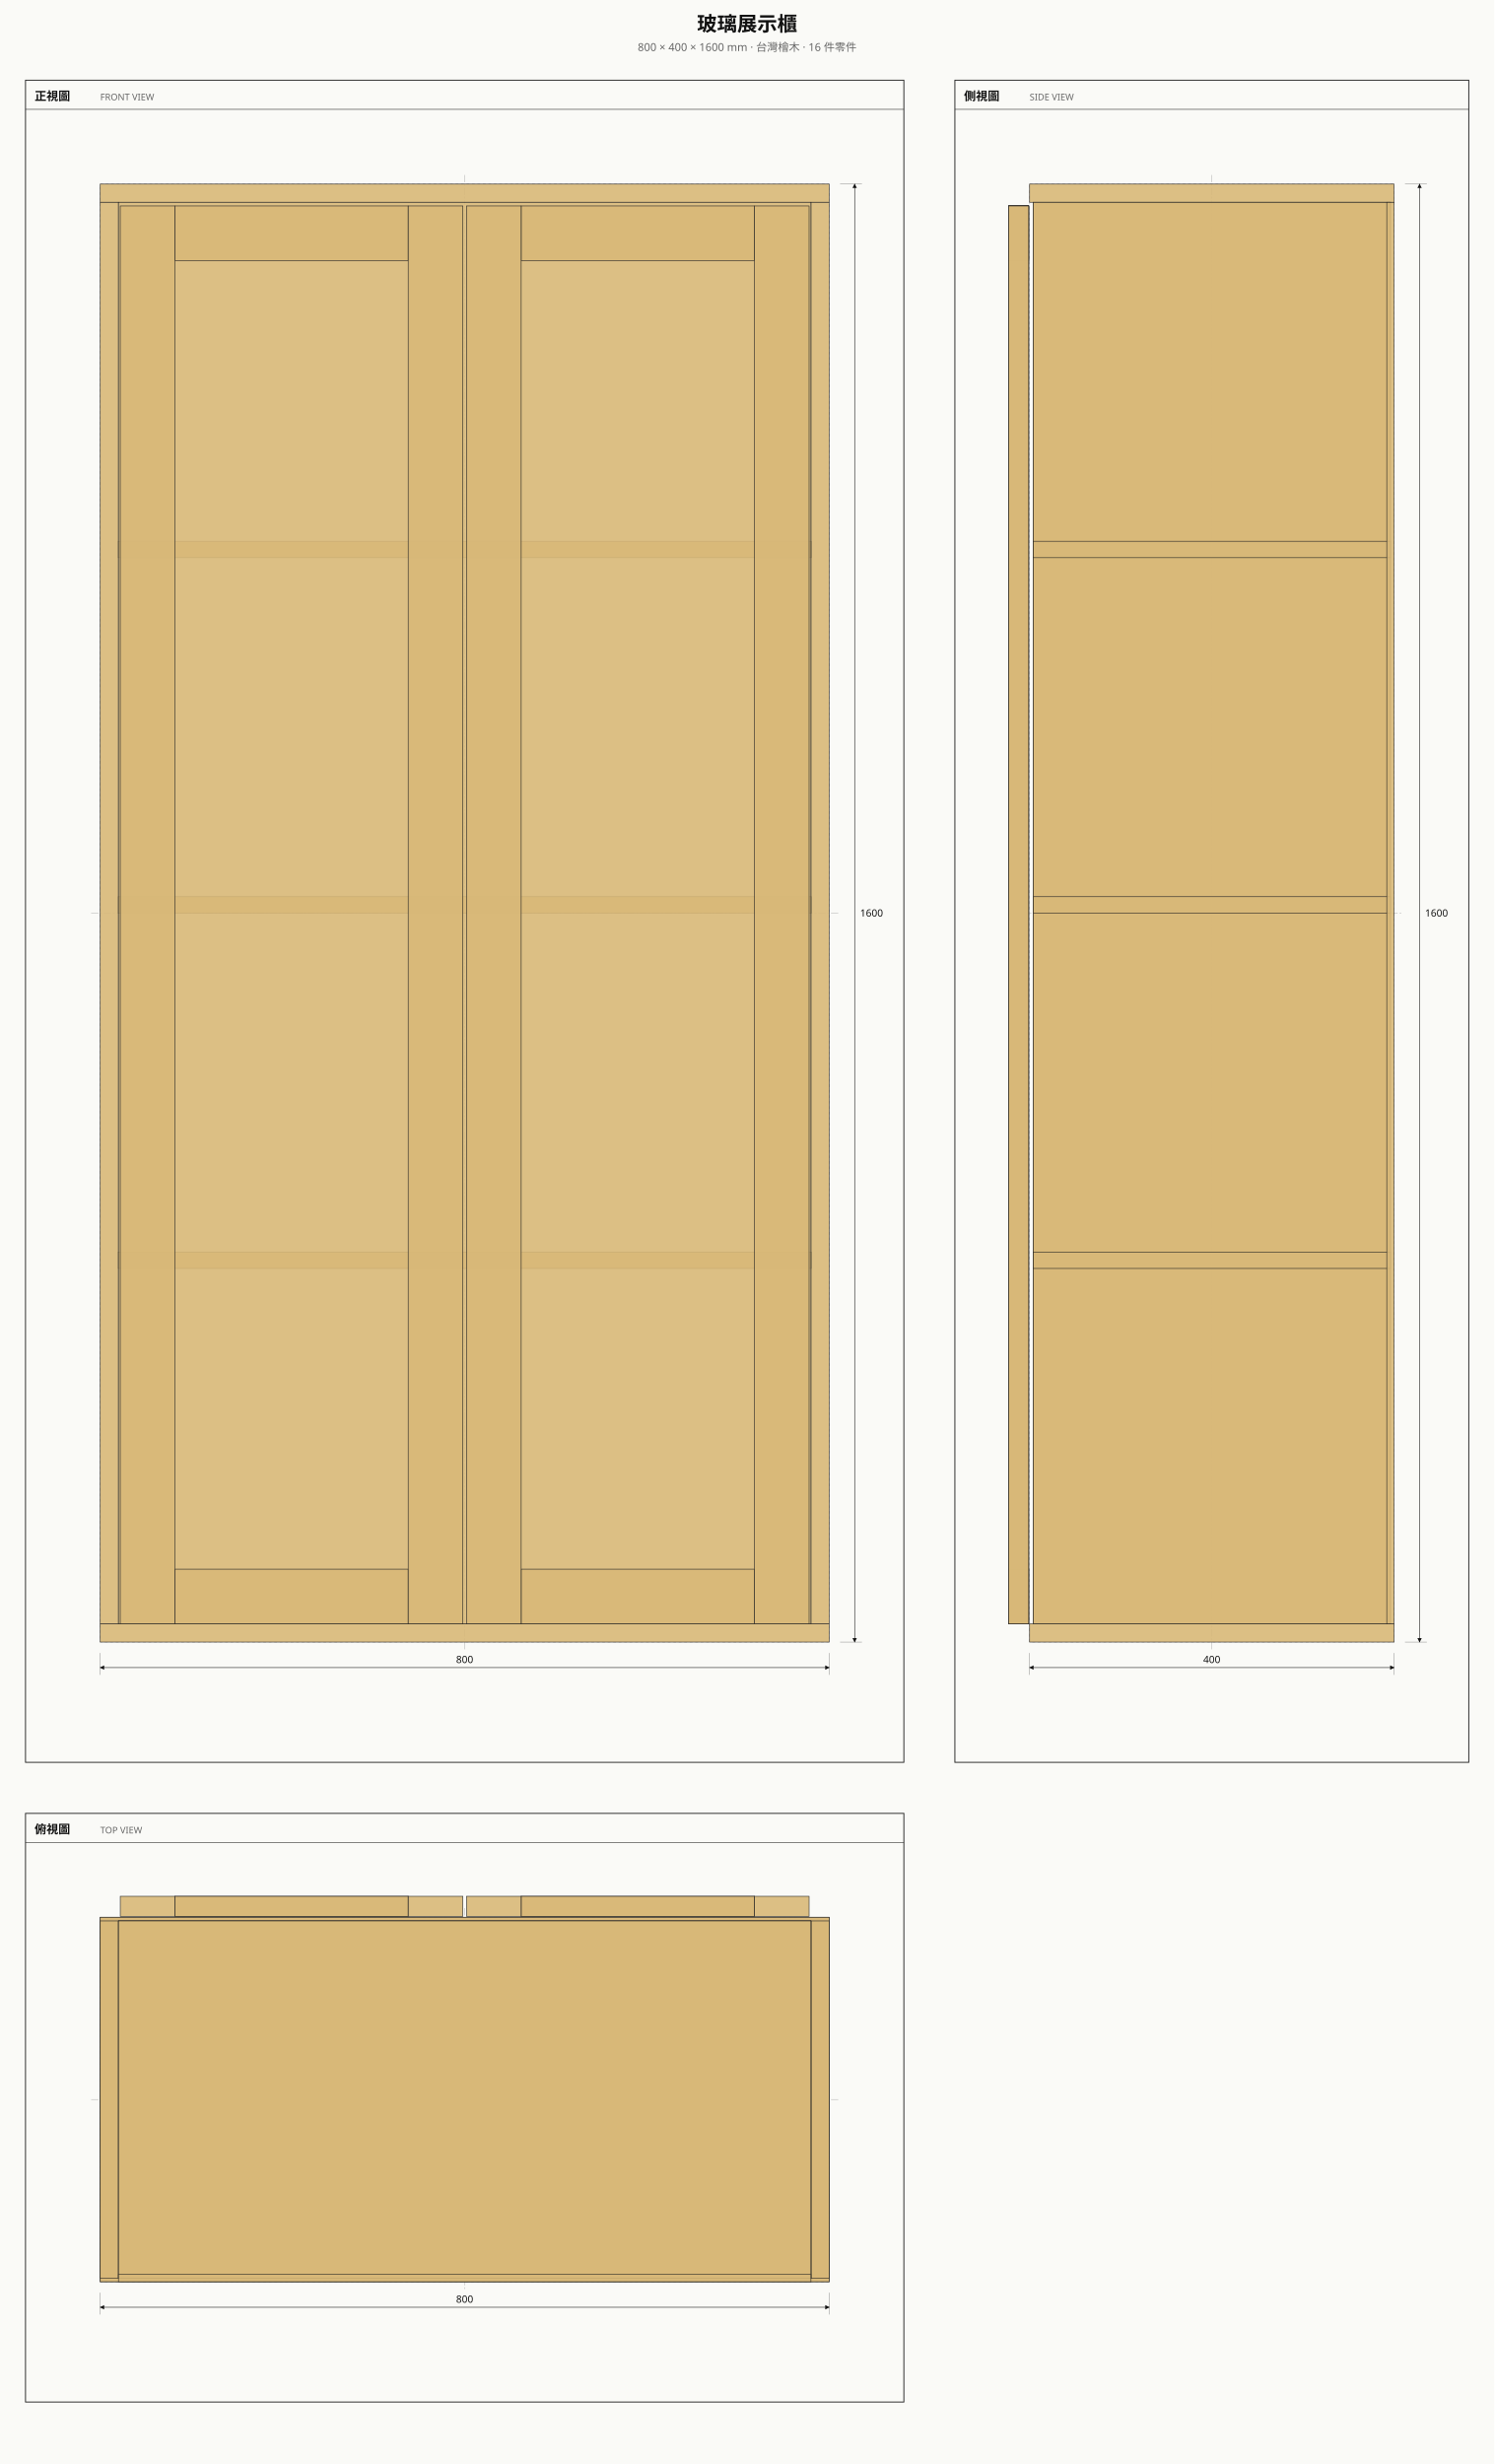
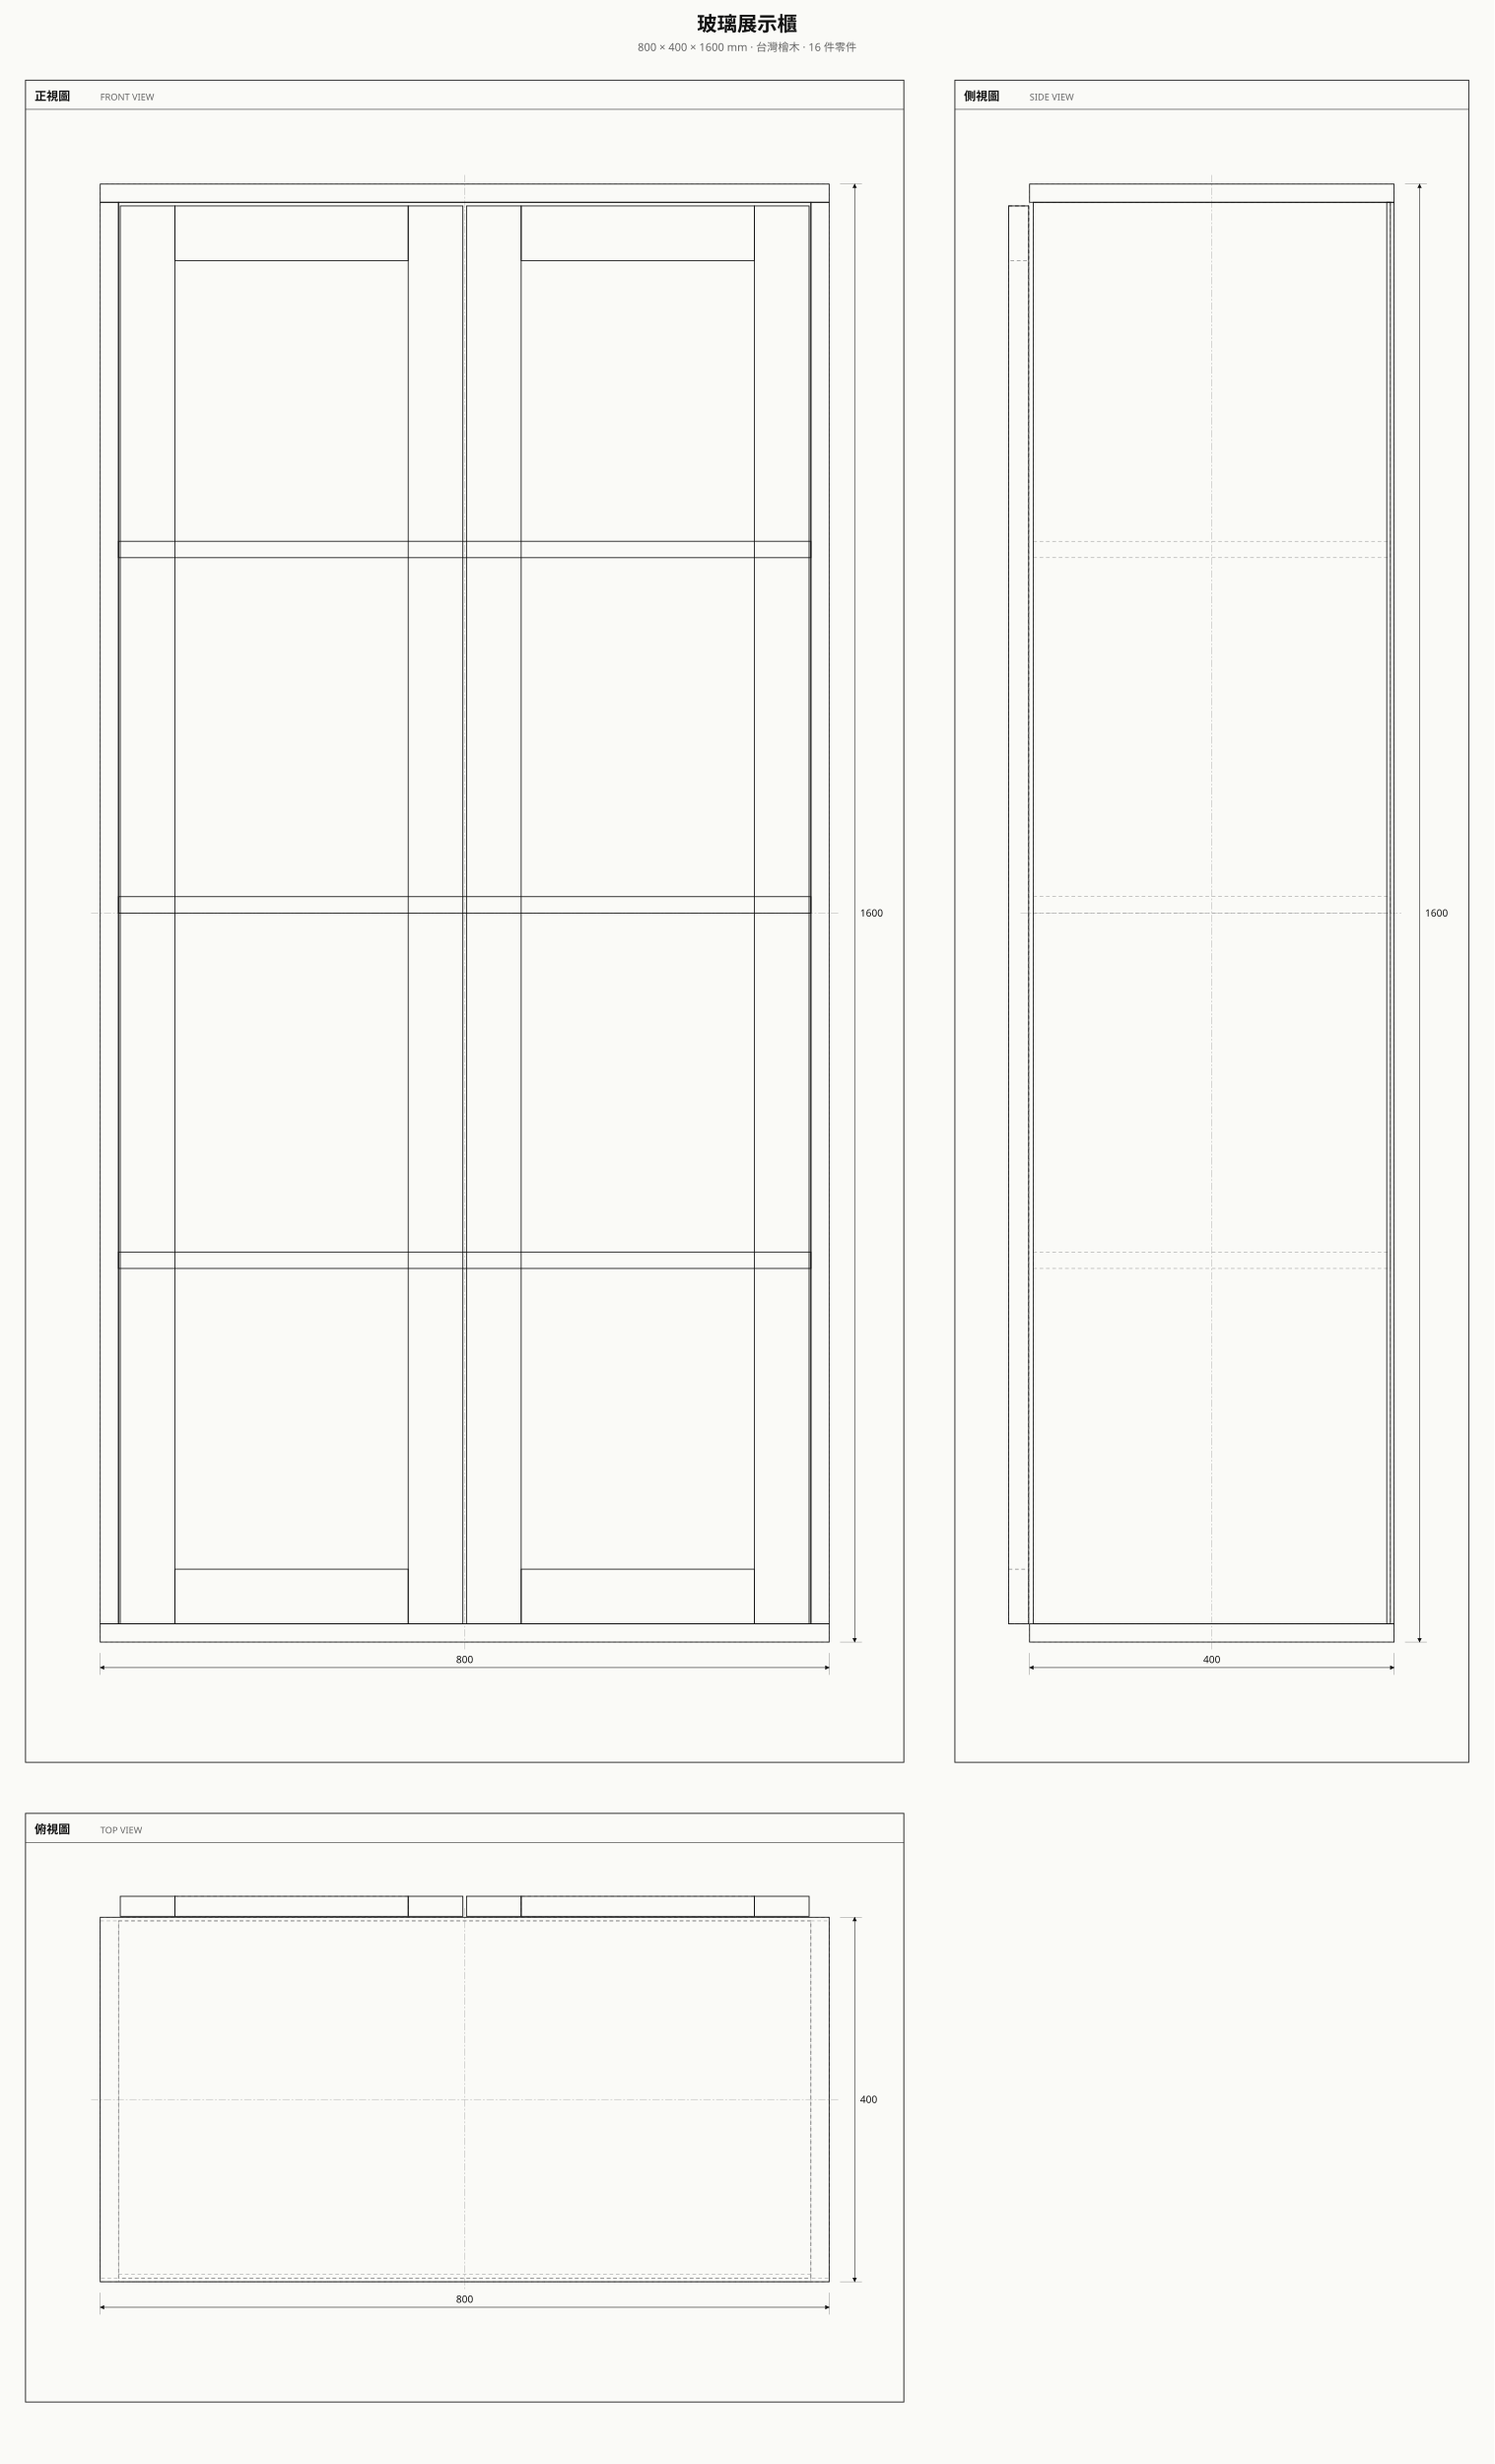
<svg xmlns="http://www.w3.org/2000/svg" viewBox="-20 -10 1640 2704" width="1640">
  <defs>
    <marker id="arr-front" viewBox="0 0 10 10" refX="9" refY="5" markerWidth="8" markerHeight="8" orient="auto-start-reverse">
      <path d="M 0 0 L 10 5 L 0 10 z" fill="#111" />
    </marker>
    <marker id="arr-side" viewBox="0 0 10 10" refX="9" refY="5" markerWidth="8" markerHeight="8" orient="auto-start-reverse">
      <path d="M 0 0 L 10 5 L 0 10 z" fill="#111" />
    </marker>
    <marker id="arr-top" viewBox="0 0 10 10" refX="9" refY="5" markerWidth="8" markerHeight="8" orient="auto-start-reverse">
      <path d="M 0 0 L 10 5 L 0 10 z" fill="#111" />
    </marker>
  </defs>
  <rect x="-20" y="-10" width="1640" height="2704" fill="#fafaf7" />
  <text x="800" y="24" text-anchor="middle" font-size="22" font-weight="700" fill="#111" font-family="sans-serif">玻璃展示櫃</text>
  <text x="800" y="46" text-anchor="middle" font-size="12" fill="#666" font-family="sans-serif">800 × 400 × 1600 mm · 台灣檜木 · 16 件零件</text>
  <g transform="translate(0, 70)">
    <g transform="translate(490.0, 1722.0)">
      <rect x="-482.0" y="-1714.0" width="964.0" height="1846.0" fill="none" stroke="#222" stroke-width="1" />
      <line x1="-482.0" y1="-1682.0" x2="482.0" y2="-1682.0" stroke="#222" stroke-width="0.6" />
      <text x="-472.0" y="-1692.0" font-size="13" font-weight="700" fill="#111" font-family="sans-serif">正視圖</text>
      <text x="-400.0" y="-1692.0" font-size="10" fill="#666" font-family="sans-serif">FRONT VIEW</text>
      <g stroke="#888" stroke-width="0.5" stroke-dasharray="8 2 2 2" opacity="0.7">
        <line x1="0" y1="-1610.0" x2="0" y2="10.0" />
        <line x1="-410.0" y1="-800.0" x2="410.0" y2="-800.0" />
      </g>
      <rect x="-400.0" y="-1600.0" width="800.0" height="1600.0" fill="none" stroke="#999" stroke-dasharray="3 3" stroke-width="0.5" opacity="0.8" />
-       <rect x="-400.0" y="-1600.0" width="800.0" height="20.0" fill="#d8b878" stroke="#222" stroke-width="0.7" opacity="0.9" />
-       <rect x="-400.0" y="-20.0" width="800.0" height="20.0" fill="#d8b878" stroke="#222" stroke-width="0.7" opacity="0.9" />
-       <rect x="-400.0" y="-1580.0" width="20.0" height="1560.0" fill="#d8b878" stroke="#222" stroke-width="0.7" opacity="0.9" />
-       <rect x="380.0" y="-1580.0" width="20.0" height="1560.0" fill="#d8b878" stroke="#222" stroke-width="0.7" opacity="0.9" />
-       <rect x="-380.0" y="-428.0" width="760.0" height="18.0" fill="#d8b878" stroke="#222" stroke-width="0.7" opacity="0.9" />
-       <rect x="-380.0" y="-818.0" width="760.0" height="18.0" fill="#d8b878" stroke="#222" stroke-width="0.7" opacity="0.9" />
-       <rect x="-380.0" y="-1208.0" width="760.0" height="18.0" fill="#d8b878" stroke="#222" stroke-width="0.7" opacity="0.9" />
-       <rect x="-380.0" y="-1580.0" width="760.0" height="1560.0" fill="#d8b878" stroke="#222" stroke-width="0.7" opacity="0.9" />
-       <rect x="-318.0" y="-1576.0" width="256.0" height="60.0" fill="#d8b878" stroke="#222" stroke-width="0.7" opacity="0.9" />
-       <rect x="-318.0" y="-80.0" width="256.0" height="60.0" fill="#d8b878" stroke="#222" stroke-width="0.7" opacity="0.9" />
-       <rect x="-378.0" y="-1576.0" width="60.0" height="1556.0" fill="#d8b878" stroke="#222" stroke-width="0.7" opacity="0.9" />
-       <rect x="-62.0" y="-1576.0" width="60.0" height="1556.0" fill="#d8b878" stroke="#222" stroke-width="0.7" opacity="0.9" />
-       <rect x="62.0" y="-1576.0" width="256.0" height="60.0" fill="#d8b878" stroke="#222" stroke-width="0.7" opacity="0.9" />
-       <rect x="62.0" y="-80.0" width="256.0" height="60.0" fill="#d8b878" stroke="#222" stroke-width="0.7" opacity="0.9" />
-       <rect x="2.0" y="-1576.0" width="60.0" height="1556.0" fill="#d8b878" stroke="#222" stroke-width="0.7" opacity="0.9" />
-       <rect x="318.0" y="-1576.0" width="60.0" height="1556.0" fill="#d8b878" stroke="#222" stroke-width="0.7" opacity="0.9" />
+       <rect x="-380.0" y="-1580.0" width="760.0" height="1560.0" fill="none" stroke="#111" stroke-width="0.9" />
+       <rect x="-400.0" y="-1580.0" width="20.0" height="1560.0" fill="none" stroke="#111" stroke-width="0.9" />
+       <rect x="380.0" y="-1580.0" width="20.0" height="1560.0" fill="none" stroke="#111" stroke-width="0.9" />
+       <rect x="-380.0" y="-428.0" width="760.0" height="18.0" fill="none" stroke="#111" stroke-width="0.9" />
+       <rect x="-380.0" y="-818.0" width="760.0" height="18.0" fill="none" stroke="#111" stroke-width="0.9" />
+       <rect x="-380.0" y="-1208.0" width="760.0" height="18.0" fill="none" stroke="#111" stroke-width="0.9" />
+       <rect x="-400.0" y="-1600.0" width="800.0" height="20.0" fill="none" stroke="#111" stroke-width="0.9" />
+       <rect x="-400.0" y="-20.0" width="800.0" height="20.0" fill="none" stroke="#111" stroke-width="0.9" />
+       <rect x="-318.0" y="-1576.0" width="256.0" height="60.0" fill="none" stroke="#111" stroke-width="0.9" />
+       <rect x="-318.0" y="-80.0" width="256.0" height="60.0" fill="none" stroke="#111" stroke-width="0.9" />
+       <rect x="-378.0" y="-1576.0" width="60.0" height="1556.0" fill="none" stroke="#111" stroke-width="0.9" />
+       <rect x="-62.0" y="-1576.0" width="60.0" height="1556.0" fill="none" stroke="#111" stroke-width="0.9" />
+       <rect x="62.0" y="-1576.0" width="256.0" height="60.0" fill="none" stroke="#111" stroke-width="0.9" />
+       <rect x="62.0" y="-80.0" width="256.0" height="60.0" fill="none" stroke="#111" stroke-width="0.9" />
+       <rect x="2.0" y="-1576.0" width="60.0" height="1556.0" fill="none" stroke="#111" stroke-width="0.9" />
+       <rect x="318.0" y="-1576.0" width="60.0" height="1556.0" fill="none" stroke="#111" stroke-width="0.9" />
      <g stroke="#111" fill="#111" stroke-width="0.6" font-family="sans-serif">
        <line x1="-400.0" y1="12.0" x2="-400.0" y2="36.0" stroke-width="0.4" stroke="#666" />
        <line x1="400.0" y1="12.0" x2="400.0" y2="36.0" stroke-width="0.4" stroke="#666" />
        <line x1="-400.0" y1="28.0" x2="400.0" y2="28.0" marker-start="url(#arr-front)" marker-end="url(#arr-front)" />
        <text x="0" y="23.0" text-anchor="middle" font-size="11" stroke="none">800</text>
      </g>
      <g stroke="#111" fill="#111" stroke-width="0.6" font-family="sans-serif">
        <line x1="412.0" y1="-1600.0" x2="436.0" y2="-1600.0" stroke-width="0.4" stroke="#666" />
-         <line x1="412.0" y1="0" x2="436.0" y2="0" stroke-width="0.4" stroke="#666" />
-         <line x1="428.0" y1="-1600.0" x2="428.0" y2="0" marker-start="url(#arr-front)" marker-end="url(#arr-front)" />
+         <line x1="412.0" y1="0.0" x2="436.0" y2="0.0" stroke-width="0.4" stroke="#666" />
+         <line x1="428.0" y1="-1600.0" x2="428.0" y2="0.0" marker-start="url(#arr-front)" marker-end="url(#arr-front)" />
        <text x="434.0" y="-800.0" text-anchor="start" dominant-baseline="middle" font-size="11" stroke="none">1600</text>
      </g>
    </g>
    <g transform="translate(1020, 0)">
      <g transform="translate(290.0, 1722.0)">
        <rect x="-282.0" y="-1714.0" width="564.0" height="1846.0" fill="none" stroke="#222" stroke-width="1" />
        <line x1="-282.0" y1="-1682.0" x2="282.0" y2="-1682.0" stroke="#222" stroke-width="0.6" />
        <text x="-272.0" y="-1692.0" font-size="13" font-weight="700" fill="#111" font-family="sans-serif">側視圖</text>
        <text x="-200.0" y="-1692.0" font-size="10" fill="#666" font-family="sans-serif">SIDE VIEW</text>
        <g stroke="#888" stroke-width="0.5" stroke-dasharray="8 2 2 2" opacity="0.7">
          <line x1="0" y1="-1610.0" x2="0" y2="10.0" />
          <line x1="-210.0" y1="-800.0" x2="210.0" y2="-800.0" />
        </g>
        <rect x="-200.0" y="-1600.0" width="400.0" height="1600.0" fill="none" stroke="#999" stroke-dasharray="3 3" stroke-width="0.5" opacity="0.8" />
-         <rect x="-200.0" y="-1600.0" width="400.0" height="20.0" fill="#d8b878" stroke="#222" stroke-width="0.7" opacity="0.9" />
-         <rect x="-200.0" y="-20.0" width="400.0" height="20.0" fill="#d8b878" stroke="#222" stroke-width="0.7" opacity="0.9" />
-         <rect x="-196.0" y="-1580.0" width="392.0" height="1560.0" fill="#d8b878" stroke="#222" stroke-width="0.7" opacity="0.9" />
-         <rect x="-196.0" y="-1580.0" width="392.0" height="1560.0" fill="#d8b878" stroke="#222" stroke-width="0.7" opacity="0.9" />
-         <rect x="-196.0" y="-428.0" width="392.0" height="18.0" fill="#d8b878" stroke="#222" stroke-width="0.7" opacity="0.9" />
-         <rect x="-196.0" y="-818.0" width="392.0" height="18.0" fill="#d8b878" stroke="#222" stroke-width="0.7" opacity="0.9" />
-         <rect x="-196.0" y="-1208.0" width="392.0" height="18.0" fill="#d8b878" stroke="#222" stroke-width="0.7" opacity="0.9" />
-         <rect x="192.0" y="-1580.0" width="8.0" height="1560.0" fill="#d8b878" stroke="#222" stroke-width="0.7" opacity="0.9" />
-         <rect x="-223.0" y="-1576.0" width="22.0" height="60.0" fill="#d8b878" stroke="#222" stroke-width="0.7" opacity="0.9" />
-         <rect x="-223.0" y="-80.0" width="22.0" height="60.0" fill="#d8b878" stroke="#222" stroke-width="0.7" opacity="0.9" />
-         <rect x="-223.0" y="-1576.0" width="22.0" height="1556.0" fill="#d8b878" stroke="#222" stroke-width="0.7" opacity="0.9" />
-         <rect x="-223.0" y="-1576.0" width="22.0" height="1556.0" fill="#d8b878" stroke="#222" stroke-width="0.7" opacity="0.9" />
-         <rect x="-223.0" y="-1576.0" width="22.0" height="60.0" fill="#d8b878" stroke="#222" stroke-width="0.7" opacity="0.9" />
-         <rect x="-223.0" y="-80.0" width="22.0" height="60.0" fill="#d8b878" stroke="#222" stroke-width="0.7" opacity="0.9" />
-         <rect x="-223.0" y="-1576.0" width="22.0" height="1556.0" fill="#d8b878" stroke="#222" stroke-width="0.7" opacity="0.9" />
-         <rect x="-223.0" y="-1576.0" width="22.0" height="1556.0" fill="#d8b878" stroke="#222" stroke-width="0.7" opacity="0.9" />
+         <rect x="-196.0" y="-1580.0" width="392.0" height="1560.0" fill="none" stroke="#888" stroke-width="0.5" stroke-dasharray="4 3" />
+         <rect x="-223.0" y="-1576.0" width="22.0" height="1556.0" fill="none" stroke="#888" stroke-width="0.5" stroke-dasharray="4 3" />
+         <rect x="-223.0" y="-1576.0" width="22.0" height="60.0" fill="none" stroke="#888" stroke-width="0.5" stroke-dasharray="4 3" />
+         <rect x="-223.0" y="-80.0" width="22.0" height="60.0" fill="none" stroke="#888" stroke-width="0.5" stroke-dasharray="4 3" />
+         <rect x="-223.0" y="-1576.0" width="22.0" height="1556.0" fill="none" stroke="#888" stroke-width="0.5" stroke-dasharray="4 3" />
+         <rect x="-223.0" y="-1576.0" width="22.0" height="1556.0" fill="none" stroke="#888" stroke-width="0.5" stroke-dasharray="4 3" />
+         <rect x="-223.0" y="-1576.0" width="22.0" height="60.0" fill="none" stroke="#888" stroke-width="0.5" stroke-dasharray="4 3" />
+         <rect x="-223.0" y="-80.0" width="22.0" height="60.0" fill="none" stroke="#888" stroke-width="0.5" stroke-dasharray="4 3" />
+         <rect x="-223.0" y="-1576.0" width="22.0" height="1556.0" fill="none" stroke="#111" stroke-width="0.9" />
+         <rect x="-196.0" y="-428.0" width="392.0" height="18.0" fill="none" stroke="#888" stroke-width="0.5" stroke-dasharray="4 3" />
+         <rect x="-196.0" y="-818.0" width="392.0" height="18.0" fill="none" stroke="#888" stroke-width="0.5" stroke-dasharray="4 3" />
+         <rect x="-196.0" y="-1208.0" width="392.0" height="18.0" fill="none" stroke="#888" stroke-width="0.5" stroke-dasharray="4 3" />
+         <rect x="192.0" y="-1580.0" width="8.0" height="1560.0" fill="none" stroke="#111" stroke-width="0.9" />
+         <rect x="-200.0" y="-1600.0" width="400.0" height="20.0" fill="none" stroke="#111" stroke-width="0.9" />
+         <rect x="-200.0" y="-20.0" width="400.0" height="20.0" fill="none" stroke="#111" stroke-width="0.9" />
+         <rect x="-196.0" y="-1580.0" width="392.0" height="1560.0" fill="none" stroke="#111" stroke-width="0.9" />
        <g stroke="#111" fill="#111" stroke-width="0.6" font-family="sans-serif">
          <line x1="-200.0" y1="12.0" x2="-200.0" y2="36.0" stroke-width="0.4" stroke="#666" />
          <line x1="200.0" y1="12.0" x2="200.0" y2="36.0" stroke-width="0.4" stroke="#666" />
          <line x1="-200.0" y1="28.0" x2="200.0" y2="28.0" marker-start="url(#arr-side)" marker-end="url(#arr-side)" />
          <text x="0" y="23.0" text-anchor="middle" font-size="11" stroke="none">400</text>
        </g>
        <g stroke="#111" fill="#111" stroke-width="0.6" font-family="sans-serif">
          <line x1="212.0" y1="-1600.0" x2="236.0" y2="-1600.0" stroke-width="0.4" stroke="#666" />
-           <line x1="212.0" y1="0" x2="236.0" y2="0" stroke-width="0.4" stroke="#666" />
-           <line x1="228.0" y1="-1600.0" x2="228.0" y2="0" marker-start="url(#arr-side)" marker-end="url(#arr-side)" />
+           <line x1="212.0" y1="0.0" x2="236.0" y2="0.0" stroke-width="0.4" stroke="#666" />
+           <line x1="228.0" y1="-1600.0" x2="228.0" y2="0.0" marker-start="url(#arr-side)" marker-end="url(#arr-side)" />
          <text x="234.0" y="-800.0" text-anchor="start" dominant-baseline="middle" font-size="11" stroke="none">1600</text>
        </g>
      </g>
    </g>
    <g transform="translate(0, 1902)">
      <g transform="translate(490.0, 322.0)">
        <rect x="-482.0" y="-314.0" width="964.0" height="646.0" fill="none" stroke="#222" stroke-width="1" />
        <line x1="-482.0" y1="-282.0" x2="482.0" y2="-282.0" stroke="#222" stroke-width="0.6" />
        <text x="-472.0" y="-292.0" font-size="13" font-weight="700" fill="#111" font-family="sans-serif">俯視圖</text>
        <text x="-400.0" y="-292.0" font-size="10" fill="#666" font-family="sans-serif">TOP VIEW</text>
        <g stroke="#888" stroke-width="0.5" stroke-dasharray="8 2 2 2" opacity="0.7">
          <line x1="0" y1="-210.0" x2="0" y2="210.0" />
          <line x1="-410.0" y1="0.0" x2="410.0" y2="0.0" />
        </g>
        <rect x="-400.0" y="-200.0" width="800.0" height="400.0" fill="none" stroke="#999" stroke-dasharray="3 3" stroke-width="0.5" opacity="0.8" />
-         <rect x="-400.0" y="-200.0" width="800.0" height="400.0" fill="#d8b878" stroke="#222" stroke-width="0.7" opacity="0.9" />
-         <rect x="-400.0" y="-200.0" width="800.0" height="400.0" fill="#d8b878" stroke="#222" stroke-width="0.7" opacity="0.9" />
-         <rect x="-400.0" y="-196.0" width="20.0" height="392.0" fill="#d8b878" stroke="#222" stroke-width="0.7" opacity="0.9" />
-         <rect x="380.0" y="-196.0" width="20.0" height="392.0" fill="#d8b878" stroke="#222" stroke-width="0.7" opacity="0.9" />
-         <rect x="-380.0" y="-196.0" width="760.0" height="392.0" fill="#d8b878" stroke="#222" stroke-width="0.7" opacity="0.9" />
-         <rect x="-380.0" y="-196.0" width="760.0" height="392.0" fill="#d8b878" stroke="#222" stroke-width="0.7" opacity="0.9" />
-         <rect x="-380.0" y="-196.0" width="760.0" height="392.0" fill="#d8b878" stroke="#222" stroke-width="0.7" opacity="0.9" />
-         <rect x="-380.0" y="192.0" width="760.0" height="8.0" fill="#d8b878" stroke="#222" stroke-width="0.7" opacity="0.9" />
-         <rect x="-318.0" y="-223.0" width="256.0" height="22.0" fill="#d8b878" stroke="#222" stroke-width="0.7" opacity="0.9" />
-         <rect x="-318.0" y="-223.0" width="256.0" height="22.0" fill="#d8b878" stroke="#222" stroke-width="0.7" opacity="0.9" />
-         <rect x="-378.0" y="-223.0" width="60.0" height="22.0" fill="#d8b878" stroke="#222" stroke-width="0.7" opacity="0.9" />
-         <rect x="-62.0" y="-223.0" width="60.0" height="22.0" fill="#d8b878" stroke="#222" stroke-width="0.7" opacity="0.9" />
-         <rect x="62.0" y="-223.0" width="256.0" height="22.0" fill="#d8b878" stroke="#222" stroke-width="0.7" opacity="0.9" />
-         <rect x="62.0" y="-223.0" width="256.0" height="22.0" fill="#d8b878" stroke="#222" stroke-width="0.7" opacity="0.9" />
-         <rect x="2.0" y="-223.0" width="60.0" height="22.0" fill="#d8b878" stroke="#222" stroke-width="0.7" opacity="0.9" />
-         <rect x="318.0" y="-223.0" width="60.0" height="22.0" fill="#d8b878" stroke="#222" stroke-width="0.7" opacity="0.9" />
+         <rect x="-400.0" y="-200.0" width="800.0" height="400.0" fill="none" stroke="#888" stroke-width="0.5" stroke-dasharray="4 3" />
+         <rect x="-318.0" y="-223.0" width="256.0" height="22.0" fill="none" stroke="#888" stroke-width="0.5" stroke-dasharray="4 3" />
+         <rect x="62.0" y="-223.0" width="256.0" height="22.0" fill="none" stroke="#888" stroke-width="0.5" stroke-dasharray="4 3" />
+         <rect x="-380.0" y="-196.0" width="760.0" height="392.0" fill="none" stroke="#888" stroke-width="0.5" stroke-dasharray="4 3" />
+         <rect x="-380.0" y="-196.0" width="760.0" height="392.0" fill="none" stroke="#888" stroke-width="0.5" stroke-dasharray="4 3" />
+         <rect x="-380.0" y="-196.0" width="760.0" height="392.0" fill="none" stroke="#888" stroke-width="0.5" stroke-dasharray="4 3" />
+         <rect x="-318.0" y="-223.0" width="256.0" height="22.0" fill="none" stroke="#111" stroke-width="0.9" />
+         <rect x="-378.0" y="-223.0" width="60.0" height="22.0" fill="none" stroke="#111" stroke-width="0.9" />
+         <rect x="-62.0" y="-223.0" width="60.0" height="22.0" fill="none" stroke="#111" stroke-width="0.9" />
+         <rect x="62.0" y="-223.0" width="256.0" height="22.0" fill="none" stroke="#111" stroke-width="0.9" />
+         <rect x="2.0" y="-223.0" width="60.0" height="22.0" fill="none" stroke="#111" stroke-width="0.9" />
+         <rect x="318.0" y="-223.0" width="60.0" height="22.0" fill="none" stroke="#111" stroke-width="0.9" />
+         <rect x="-400.0" y="-196.0" width="20.0" height="392.0" fill="none" stroke="#888" stroke-width="0.5" stroke-dasharray="4 3" />
+         <rect x="380.0" y="-196.0" width="20.0" height="392.0" fill="none" stroke="#888" stroke-width="0.5" stroke-dasharray="4 3" />
+         <rect x="-380.0" y="192.0" width="760.0" height="8.0" fill="none" stroke="#888" stroke-width="0.5" stroke-dasharray="4 3" />
+         <rect x="-400.0" y="-200.0" width="800.0" height="400.0" fill="none" stroke="#111" stroke-width="0.9" />
        <g stroke="#111" fill="#111" stroke-width="0.6" font-family="sans-serif">
          <line x1="-400.0" y1="212.0" x2="-400.0" y2="236.0" stroke-width="0.4" stroke="#666" />
          <line x1="400.0" y1="212.0" x2="400.0" y2="236.0" stroke-width="0.4" stroke="#666" />
          <line x1="-400.0" y1="228.0" x2="400.0" y2="228.0" marker-start="url(#arr-top)" marker-end="url(#arr-top)" />
          <text x="0" y="223.0" text-anchor="middle" font-size="11" stroke="none">800</text>
        </g>
+         <g stroke="#111" fill="#111" stroke-width="0.6" font-family="sans-serif">
+           <line x1="412.0" y1="-200.0" x2="436.0" y2="-200.0" stroke-width="0.4" stroke="#666" />
+           <line x1="412.0" y1="200.0" x2="436.0" y2="200.0" stroke-width="0.4" stroke="#666" />
+           <line x1="428.0" y1="-200.0" x2="428.0" y2="200.0" marker-start="url(#arr-top)" marker-end="url(#arr-top)" />
+           <text x="434.0" y="0.0" text-anchor="start" dominant-baseline="middle" font-size="11" stroke="none">400</text>
+         </g>
      </g>
    </g>
  </g>
</svg>
